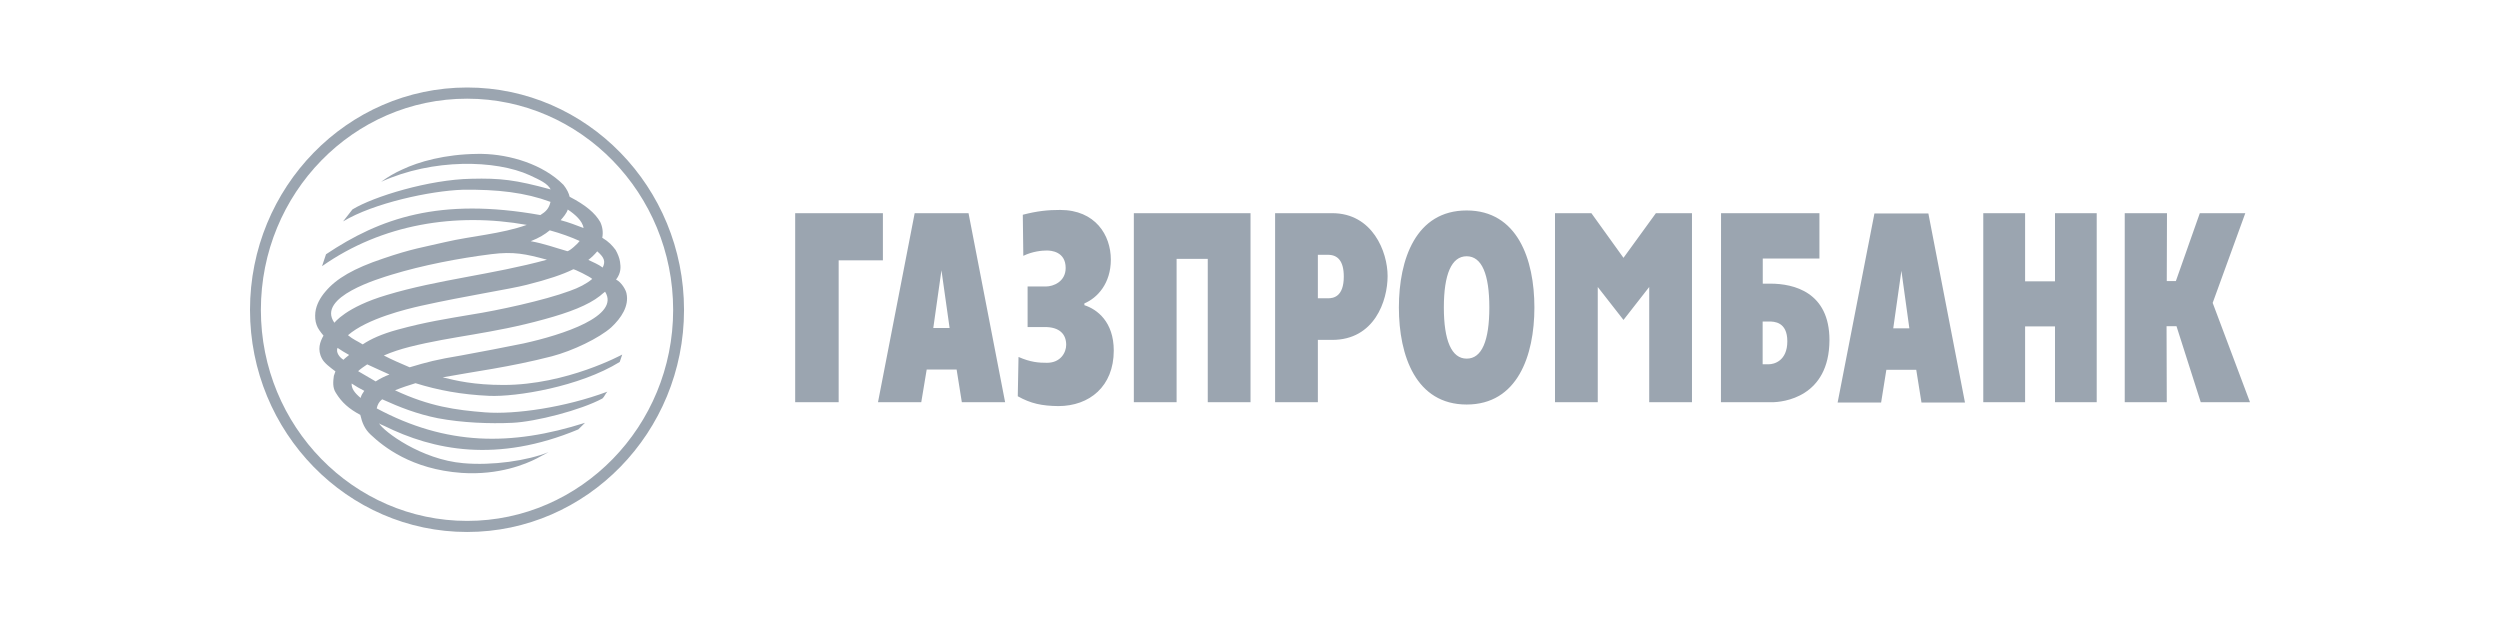
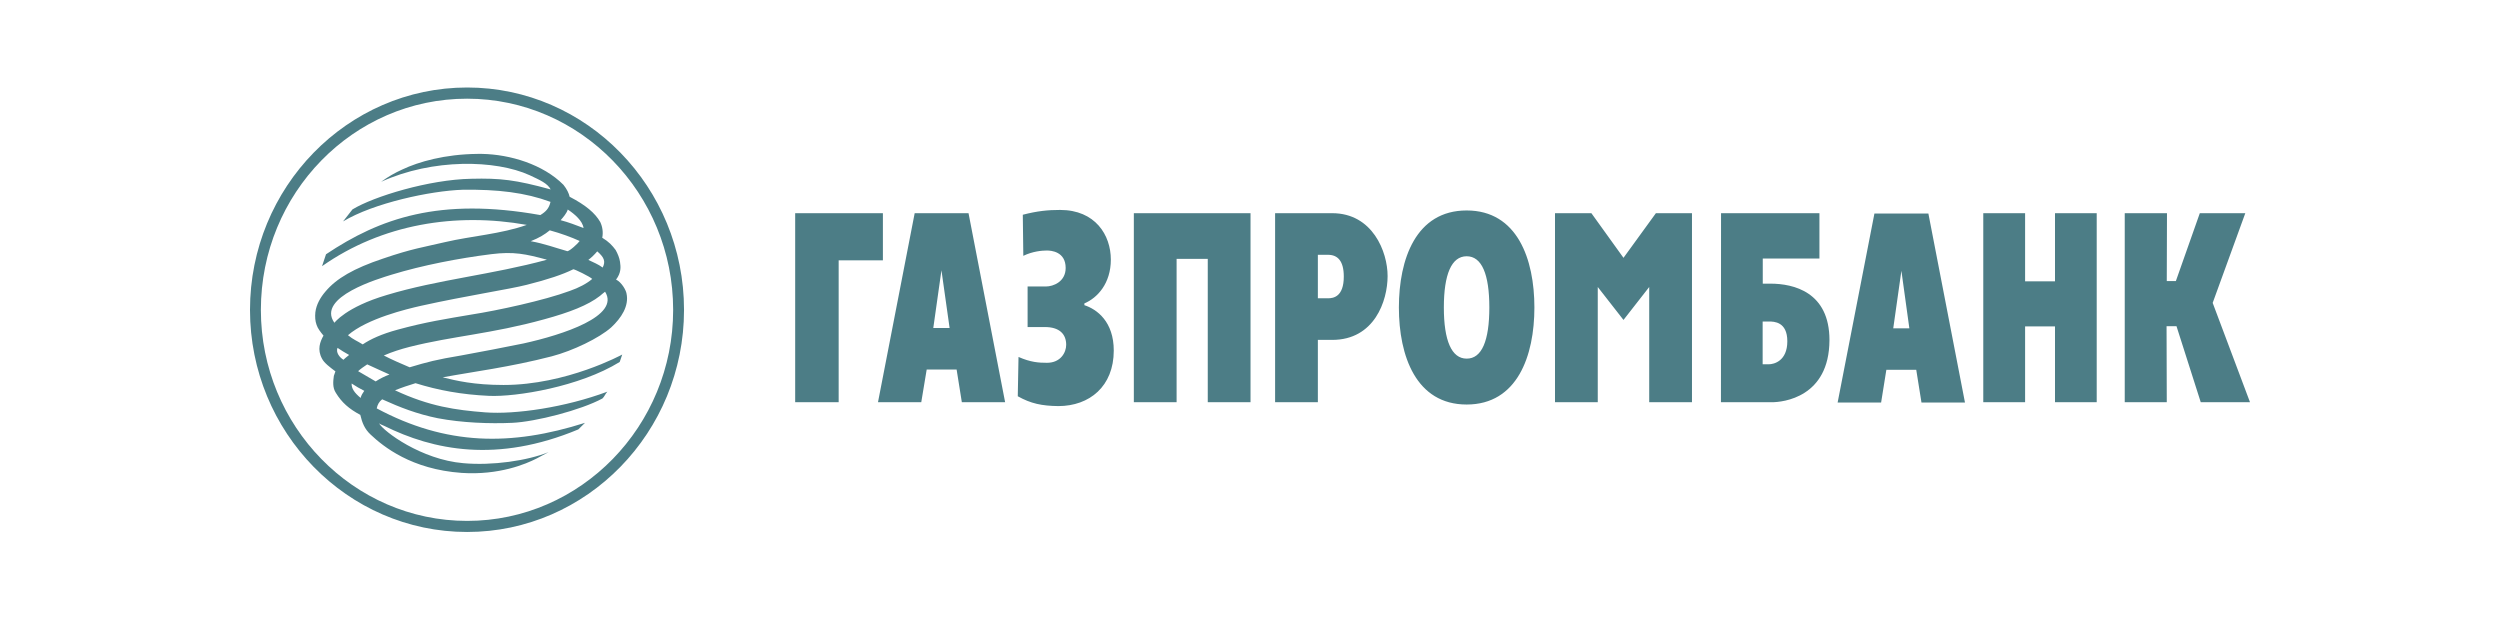
<svg xmlns="http://www.w3.org/2000/svg" width="200" height="50" viewBox="0 0 200 50" fill="none">
-   <path d="M169.996 17.054H173.359L173.342 22.483H174.07L175.985 17.054H179.624L177.014 24.231L180 32.178H176.06L174.12 26.097H173.325L173.342 32.178H169.979V17.054H169.996ZM158.662 17.054H162.008V22.508H164.4V17.054H167.737V32.178H164.4V26.113H162.008V32.178H158.662V17.054ZM147.01 32.203H150.489L150.908 29.585H153.3L153.718 32.203H157.198L154.27 17.079H149.954L147.01 32.203ZM152.112 21.663L152.748 26.264H151.46L152.112 21.663ZM137.675 32.178H141.748C142.635 32.178 146.341 31.793 146.357 27.209C146.357 23.361 143.488 22.692 141.631 22.692H141.021V20.685H145.554V17.054H137.683L137.675 32.178ZM141.012 29.141V25.72H141.506C141.924 25.72 142.986 25.737 142.986 27.301C142.986 28.882 141.916 29.141 141.506 29.141H141.012ZM124.4 17.054H127.311L129.879 20.626L132.472 17.054H135.358V32.178H131.937V22.96L129.879 25.595L127.821 22.96V32.178H124.4V17.054ZM117.332 32.362C121.389 32.362 122.752 28.464 122.752 24.599C122.752 20.735 121.389 16.837 117.332 16.837C113.275 16.837 111.911 20.727 111.911 24.599C111.911 28.472 113.283 32.362 117.332 32.362ZM117.332 28.69C116.127 28.69 115.508 27.251 115.508 24.599C115.508 21.948 116.119 20.501 117.332 20.501C118.545 20.501 119.147 21.939 119.147 24.599C119.147 27.259 118.545 28.698 117.332 28.69ZM102.008 32.178H105.429V27.192H106.575C109.954 27.192 111.008 24.072 111.008 22.082C111.008 20.141 109.804 17.054 106.575 17.054H102.008V32.178ZM105.429 20.384H106.24C107.01 20.384 107.503 20.869 107.503 22.123C107.503 23.746 106.667 23.863 106.24 23.863H105.429V20.384ZM90.707 17.054H100.042V32.178H96.621V20.71H94.128V32.178H90.707V17.054ZM83.689 22.918C84.241 22.918 85.253 22.55 85.253 21.438C85.253 20.124 84.09 20.041 83.748 20.041C83.354 20.041 82.602 20.108 81.865 20.467L81.824 17.18C82.986 16.879 83.823 16.795 84.81 16.795C87.62 16.795 88.867 18.803 88.867 20.768C88.867 22.675 87.796 23.83 86.75 24.273V24.415C87.763 24.741 89.101 25.737 89.101 28.046C89.101 30.906 87.16 32.487 84.668 32.487C83.346 32.471 82.468 32.286 81.422 31.701L81.481 28.556C82.451 28.982 83.103 29.024 83.756 29.024C84.86 29.024 85.295 28.188 85.295 27.585C85.295 26.732 84.76 26.163 83.597 26.163H82.208V22.918H83.689ZM70.239 32.178H73.701L74.136 29.56H76.529L76.947 32.178H80.41L77.482 17.054H73.174C73.166 17.054 70.239 32.178 70.239 32.178ZM75.316 21.622L75.968 26.239H74.663L75.316 21.622ZM63.614 17.054H70.632V20.827H67.093V32.178H63.614V17.054ZM20.87 24.792C20.87 34.093 28.273 41.672 37.373 41.672C46.458 41.672 53.852 34.093 53.852 24.792C53.852 15.473 46.458 7.895 37.373 7.895C28.264 7.887 20.87 15.465 20.87 24.792ZM20 24.792C20 14.98 27.788 7 37.373 7C46.934 7 54.722 14.972 54.722 24.792C54.722 34.587 46.934 42.558 37.373 42.558C27.788 42.558 20 34.587 20 24.792Z" fill="#9BA5B0" />
-   <path d="M32.187 13.558C31.585 13.825 31.016 14.16 30.489 14.545C34.621 12.663 39.665 12.78 42.376 14.018C43.229 14.419 43.797 14.67 44.057 15.155C41.246 14.386 40.042 14.244 37.691 14.302C34.345 14.361 29.895 15.716 28.197 16.753L27.445 17.715C29.895 16.235 34.462 15.264 36.997 15.181C39.824 15.139 42.024 15.406 44.04 16.151C43.923 16.678 43.664 16.937 43.229 17.205C35.157 15.766 30.389 17.464 26.081 20.342L25.763 21.295C30.573 17.916 36.462 16.979 42.141 17.991C40.109 18.719 37.675 18.886 35.634 19.363C33.894 19.773 32.965 19.89 30.648 20.684C28.298 21.471 26.909 22.282 26.039 23.319C25.621 23.805 25.303 24.373 25.228 24.984C25.194 25.344 25.211 25.678 25.328 25.996C25.42 26.28 25.646 26.565 25.88 26.849C25.604 27.334 25.362 27.962 25.763 28.698C25.939 29.041 26.399 29.384 26.834 29.71L26.708 30.07C26.65 30.496 26.591 31.007 26.867 31.425C27.336 32.194 27.913 32.705 28.825 33.19C28.967 33.817 29.176 34.327 29.653 34.771C30.665 35.724 32.915 37.548 36.93 37.832C39.941 38.033 42.091 37.105 42.903 36.695L43.889 36.168C42.208 36.853 39.381 37.263 37.064 37.054C33.701 36.77 30.698 34.52 30.322 33.867C30.439 33.951 30.598 34.01 30.732 34.068C34.672 36.017 39.749 37.071 46.265 34.352L46.8 33.825C40.878 35.708 35.7 35.649 30.138 32.671C30.197 32.387 30.322 32.136 30.573 31.943C31.995 32.587 33.367 33.123 35.023 33.457C36.964 33.825 39.18 33.909 40.995 33.825C42.836 33.742 46.474 32.813 48.197 31.877C48.356 31.734 48.431 31.492 48.59 31.333C45.228 32.587 41.23 33.173 38.821 32.989C36.462 32.805 34.37 32.521 31.602 31.224C32.137 31.007 32.689 30.823 33.241 30.655C35.065 31.224 36.922 31.567 39.113 31.667C41.288 31.768 46.374 30.94 49.578 28.957C49.678 28.673 49.778 28.363 49.778 28.363C49.778 28.363 45.328 30.797 40.284 30.797C37.925 30.797 36.487 30.454 35.416 30.187C37.792 29.744 40.778 29.375 44.141 28.506C45.839 28.062 47.938 27.042 48.892 26.197C49.703 25.444 50.339 24.474 50.121 23.478C50.079 23.211 49.728 22.583 49.285 22.366C49.703 21.822 49.661 21.354 49.603 20.952C49.561 20.643 49.419 20.3 49.251 19.999C48.975 19.631 48.716 19.346 48.181 19.02C48.264 18.593 48.206 18.158 48.022 17.765C47.603 17.038 46.859 16.41 45.571 15.741C45.512 15.473 45.353 15.13 45.077 14.787C43.455 13.148 40.803 12.353 38.57 12.312H38.202C35.592 12.337 33.492 12.939 32.187 13.558ZM44.852 17.615C45.052 17.389 45.345 17.046 45.42 16.762C45.981 17.13 46.608 17.673 46.683 18.242C46.098 18.016 45.462 17.774 44.852 17.615ZM45.345 20.082C44.4 19.815 43.563 19.497 42.459 19.296C43.137 19.028 43.588 18.752 43.981 18.426C44.868 18.669 45.696 18.97 46.374 19.279C46.257 19.455 45.579 20.099 45.37 20.099C45.362 20.091 45.353 20.091 45.345 20.082ZM47.068 20.793C47.327 20.593 47.562 20.367 47.779 20.107C48.314 20.576 48.473 20.894 48.214 21.404C47.854 21.136 47.478 20.994 47.068 20.793ZM26.75 25.82C25.286 23.754 30.364 22.274 31.334 21.973C33.802 21.22 36.696 20.66 39.306 20.333C41.104 20.107 42.058 20.317 43.756 20.777C39.381 21.973 35.065 22.358 30.958 23.596C27.645 24.574 26.767 25.82 26.75 25.82ZM27.838 26.816C29.385 25.477 32.53 24.725 33.676 24.465C37.332 23.654 40.736 23.144 42.141 22.784C43.839 22.358 45.027 21.956 45.855 21.546C45.897 21.488 47.244 22.157 47.378 22.316C46.926 22.7 46.29 23.027 45.596 23.269C43.522 24.039 39.741 24.85 37.742 25.16C35.726 25.503 34.036 25.762 31.811 26.372C30.523 26.724 29.653 27.125 29.017 27.552C28.549 27.259 28.273 27.176 27.838 26.816ZM30.707 28.439C31.359 28.154 32.07 27.928 32.756 27.753C36.236 26.874 39.306 26.715 43.538 25.544C45.571 24.992 47.06 24.407 47.988 23.679C48.122 23.554 48.264 23.453 48.407 23.336C49.636 25.285 45.027 26.782 41.874 27.477C40.226 27.811 38.578 28.129 36.93 28.43C34.872 28.773 34.203 28.957 32.773 29.384C32.07 29.083 31.359 28.782 30.707 28.439ZM27.001 27.828C27.319 28.037 27.553 28.196 27.93 28.397C27.788 28.522 27.612 28.639 27.478 28.782C27.169 28.598 26.851 28.196 27.001 27.828ZM28.649 29.693C28.85 29.509 29.101 29.334 29.377 29.15C29.971 29.434 30.581 29.693 31.158 29.961C30.774 30.103 30.406 30.287 30.054 30.513C29.578 30.237 29.109 29.969 28.649 29.693ZM28.13 30.68C28.465 30.906 28.8 31.09 29.142 31.266C29 31.467 28.9 31.626 28.85 31.835C28.348 31.416 28.114 31.073 28.13 30.68Z" fill="#9BA5B0" />
+   <path d="M169.996 17.055H173.359L173.342 22.483H174.07L175.985 17.055H179.624L177.014 24.231L180 32.178H176.06L174.12 26.097H173.325L173.342 32.178H169.979V17.055H169.996ZM158.662 17.055H162.008V22.508H164.4V17.055H167.737V32.178H164.4V26.113H162.008V32.178H158.662V17.055ZM147.01 32.203H150.489L150.908 29.585H153.3L153.718 32.203H157.198L154.27 17.08H149.954L147.01 32.203ZM152.112 21.663L152.748 26.264H151.46L152.112 21.663ZM137.675 32.178H141.748C142.635 32.178 146.341 31.793 146.357 27.209C146.357 23.361 143.488 22.692 141.631 22.692H141.021V20.685H145.554V17.055H137.683L137.675 32.178ZM141.012 29.142V25.72H141.506C141.924 25.72 142.986 25.737 142.986 27.301C142.986 28.882 141.916 29.142 141.506 29.142H141.012ZM124.4 17.055H127.311L129.879 20.626L132.472 17.055H135.358V32.178H131.937V22.96L129.879 25.595L127.821 22.96V32.178H124.4V17.055ZM117.332 32.362C121.389 32.362 122.752 28.464 122.752 24.599C122.752 20.735 121.389 16.837 117.332 16.837C113.275 16.837 111.911 20.727 111.911 24.599C111.911 28.472 113.283 32.362 117.332 32.362ZM117.332 28.69C116.127 28.69 115.508 27.251 115.508 24.599C115.508 21.948 116.119 20.501 117.332 20.501C118.545 20.501 119.147 21.939 119.147 24.599C119.147 27.259 118.545 28.698 117.332 28.69ZM102.008 32.178H105.429V27.192H106.575C109.954 27.192 111.008 24.073 111.008 22.082C111.008 20.141 109.804 17.055 106.575 17.055H102.008V32.178ZM105.429 20.384H106.24C107.01 20.384 107.503 20.869 107.503 22.123C107.503 23.746 106.667 23.863 106.24 23.863H105.429V20.384ZM90.707 17.055H100.042V32.178H96.621V20.71H94.128V32.178H90.707V17.055ZM83.689 22.918C84.241 22.918 85.253 22.55 85.253 21.438C85.253 20.124 84.09 20.041 83.748 20.041C83.354 20.041 82.602 20.108 81.865 20.467L81.824 17.18C82.986 16.879 83.823 16.795 84.81 16.795C87.62 16.795 88.867 18.803 88.867 20.768C88.867 22.676 87.796 23.83 86.75 24.273V24.415C87.763 24.742 89.101 25.737 89.101 28.046C89.101 30.906 87.16 32.487 84.668 32.487C83.346 32.471 82.468 32.287 81.422 31.701L81.481 28.556C82.451 28.983 83.103 29.024 83.756 29.024C84.86 29.024 85.295 28.188 85.295 27.586C85.295 26.732 84.76 26.164 83.597 26.164H82.208V22.918H83.689ZM70.239 32.178H73.701L74.136 29.56H76.529L76.947 32.178H80.41L77.482 17.055H73.174C73.166 17.055 70.239 32.178 70.239 32.178ZM75.316 21.622L75.968 26.239H74.663L75.316 21.622ZM63.614 17.055H70.632V20.827H67.093V32.178H63.614V17.055ZM20.87 24.792C20.87 34.093 28.273 41.672 37.373 41.672C46.458 41.672 53.852 34.093 53.852 24.792C53.852 15.473 46.458 7.895 37.373 7.895C28.264 7.887 20.87 15.465 20.87 24.792ZM20 24.792C20 14.98 27.788 7 37.373 7C46.934 7 54.722 14.972 54.722 24.792C54.722 34.587 46.934 42.558 37.373 42.558C27.788 42.558 20 34.587 20 24.792Z" fill="#4C7D86" />
+   <path d="M32.187 13.558C31.585 13.826 31.016 14.16 30.489 14.545C34.621 12.663 39.665 12.78 42.375 14.018C43.228 14.419 43.797 14.67 44.057 15.156C41.246 14.386 40.042 14.244 37.691 14.302C34.345 14.361 29.895 15.716 28.197 16.753L27.444 17.715C29.895 16.235 34.462 15.264 36.997 15.181C39.824 15.139 42.024 15.406 44.04 16.151C43.923 16.678 43.663 16.937 43.228 17.205C35.157 15.766 30.389 17.464 26.081 20.342L25.763 21.295C30.573 17.916 36.462 16.979 42.141 17.991C40.108 18.719 37.674 18.886 35.633 19.363C33.894 19.773 32.965 19.89 30.648 20.685C28.297 21.471 26.909 22.282 26.039 23.32C25.621 23.805 25.303 24.373 25.228 24.984C25.194 25.344 25.211 25.678 25.328 25.996C25.42 26.281 25.646 26.565 25.88 26.849C25.604 27.335 25.361 27.962 25.763 28.698C25.939 29.041 26.399 29.384 26.834 29.71L26.708 30.07C26.65 30.496 26.591 31.007 26.867 31.425C27.336 32.194 27.913 32.705 28.825 33.19C28.967 33.817 29.176 34.328 29.653 34.771C30.665 35.724 32.915 37.548 36.93 37.832C39.941 38.033 42.091 37.105 42.902 36.695L43.889 36.168C42.208 36.854 39.381 37.264 37.064 37.054C33.701 36.77 30.698 34.52 30.322 33.867C30.439 33.951 30.598 34.01 30.732 34.068C34.671 36.017 39.749 37.071 46.265 34.353L46.8 33.826C40.878 35.708 35.7 35.649 30.138 32.671C30.196 32.387 30.322 32.136 30.573 31.944C31.995 32.588 33.367 33.123 35.023 33.458C36.963 33.826 39.18 33.909 40.995 33.826C42.835 33.742 46.474 32.813 48.197 31.877C48.356 31.734 48.431 31.492 48.59 31.333C45.228 32.588 41.229 33.173 38.82 32.989C36.462 32.805 34.37 32.521 31.602 31.224C32.137 31.007 32.689 30.823 33.241 30.655C35.065 31.224 36.922 31.567 39.113 31.668C41.288 31.768 46.374 30.94 49.577 28.957C49.678 28.673 49.778 28.363 49.778 28.363C49.778 28.363 45.328 30.798 40.284 30.798C37.925 30.798 36.487 30.455 35.416 30.187C37.791 29.744 40.778 29.376 44.14 28.506C45.838 28.062 47.938 27.042 48.891 26.197C49.703 25.444 50.339 24.474 50.121 23.479C50.079 23.211 49.728 22.583 49.285 22.366C49.703 21.822 49.661 21.354 49.602 20.952C49.561 20.643 49.418 20.3 49.251 19.999C48.975 19.631 48.716 19.346 48.18 19.02C48.264 18.593 48.206 18.159 48.022 17.765C47.603 17.038 46.859 16.41 45.571 15.741C45.512 15.473 45.353 15.13 45.077 14.787C43.454 13.148 40.803 12.353 38.569 12.312H38.201C35.592 12.337 33.492 12.939 32.187 13.558ZM44.851 17.615C45.052 17.389 45.345 17.046 45.42 16.762C45.98 17.13 46.608 17.673 46.683 18.242C46.098 18.016 45.462 17.774 44.851 17.615ZM45.345 20.082C44.4 19.815 43.563 19.497 42.459 19.296C43.136 19.028 43.588 18.752 43.981 18.426C44.868 18.669 45.696 18.97 46.374 19.279C46.257 19.455 45.579 20.099 45.37 20.099C45.361 20.091 45.353 20.091 45.345 20.082ZM47.068 20.793C47.327 20.593 47.561 20.367 47.779 20.108C48.314 20.576 48.473 20.894 48.214 21.404C47.854 21.136 47.478 20.994 47.068 20.793ZM26.75 25.821C25.286 23.755 30.364 22.274 31.334 21.973C33.801 21.22 36.696 20.66 39.306 20.333C41.104 20.108 42.057 20.317 43.755 20.777C39.381 21.973 35.065 22.358 30.957 23.596C27.645 24.574 26.767 25.821 26.75 25.821ZM27.837 26.816C29.385 25.478 32.53 24.725 33.676 24.465C37.331 23.654 40.736 23.144 42.141 22.784C43.839 22.358 45.027 21.956 45.855 21.546C45.897 21.488 47.244 22.157 47.377 22.316C46.926 22.701 46.29 23.027 45.596 23.269C43.521 24.039 39.74 24.85 37.741 25.16C35.725 25.503 34.036 25.762 31.811 26.373C30.523 26.724 29.653 27.125 29.017 27.552C28.549 27.259 28.272 27.176 27.837 26.816ZM30.706 28.439C31.359 28.154 32.07 27.928 32.756 27.753C36.236 26.875 39.306 26.716 43.538 25.544C45.571 24.992 47.059 24.407 47.988 23.679C48.122 23.554 48.264 23.453 48.406 23.336C49.636 25.285 45.027 26.782 41.873 27.477C40.226 27.811 38.578 28.129 36.93 28.43C34.872 28.773 34.203 28.957 32.773 29.384C32.07 29.083 31.359 28.782 30.706 28.439ZM27.001 27.828C27.319 28.037 27.553 28.196 27.93 28.397C27.787 28.522 27.612 28.64 27.478 28.782C27.168 28.598 26.85 28.196 27.001 27.828ZM28.649 29.693C28.85 29.509 29.101 29.334 29.377 29.15C29.971 29.434 30.581 29.693 31.158 29.961C30.773 30.103 30.405 30.287 30.054 30.513C29.577 30.237 29.109 29.97 28.649 29.693ZM28.13 30.68C28.465 30.906 28.799 31.09 29.142 31.266C29 31.467 28.9 31.626 28.85 31.835C28.348 31.417 28.113 31.074 28.13 30.68Z" fill="#4C7D86" />
</svg>
